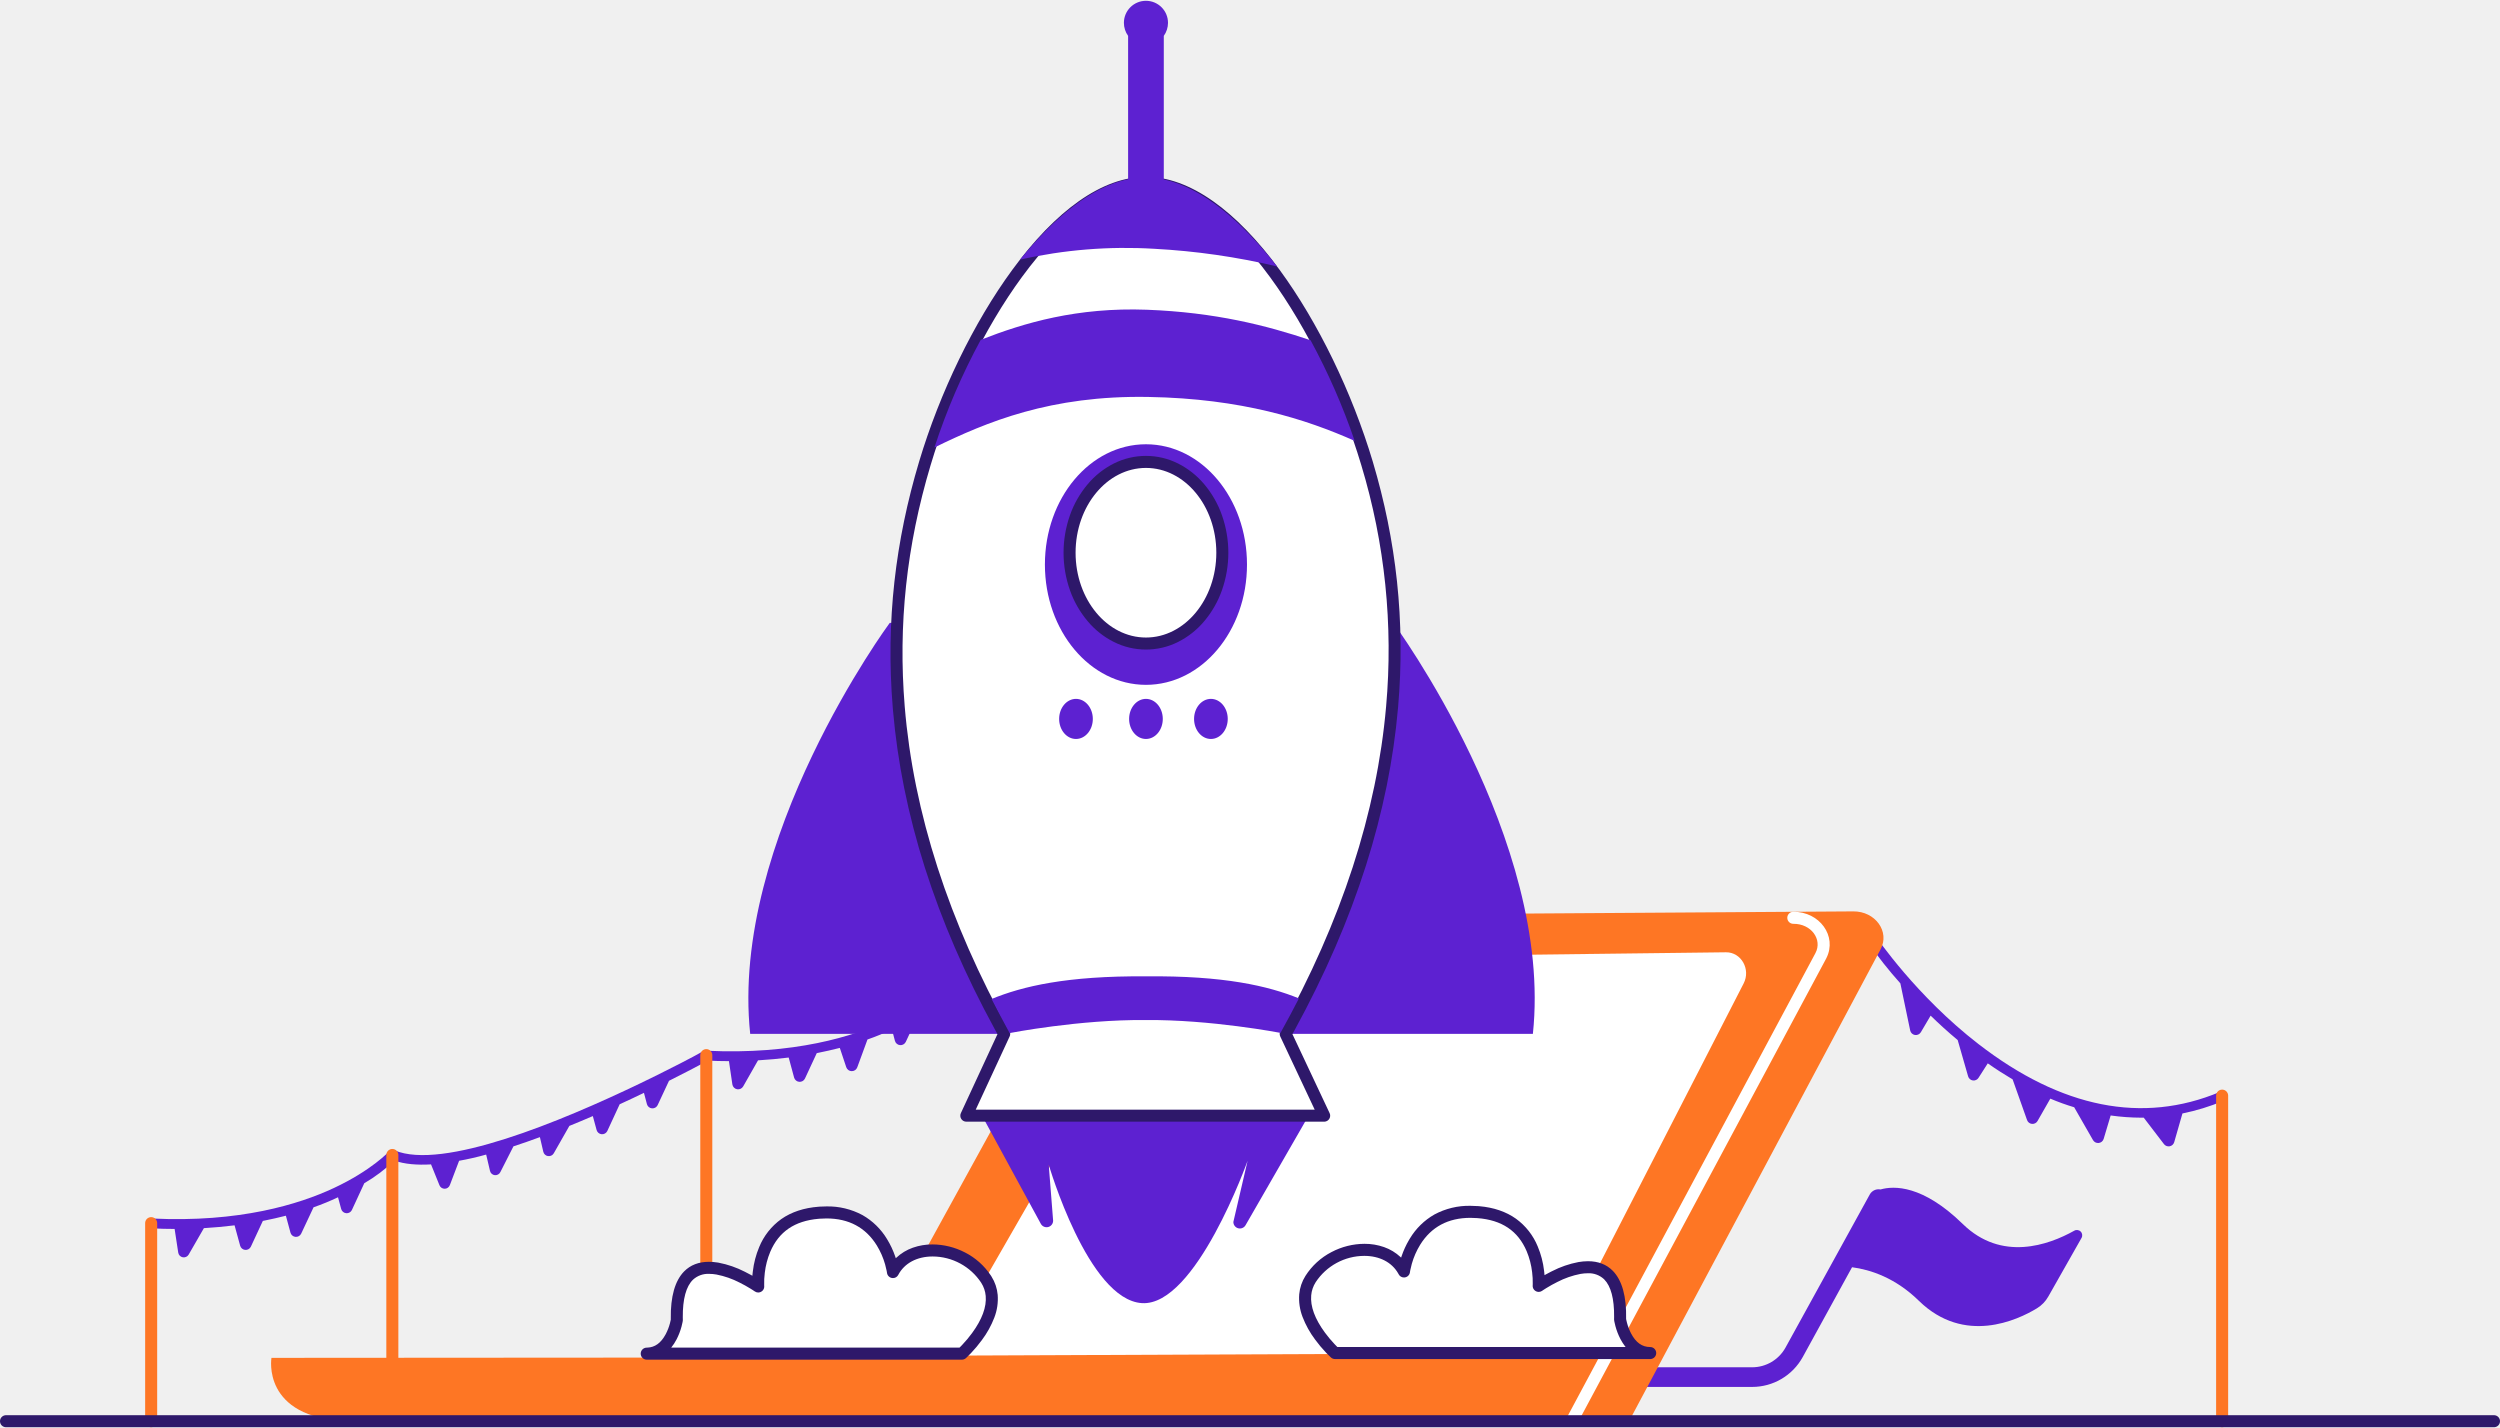
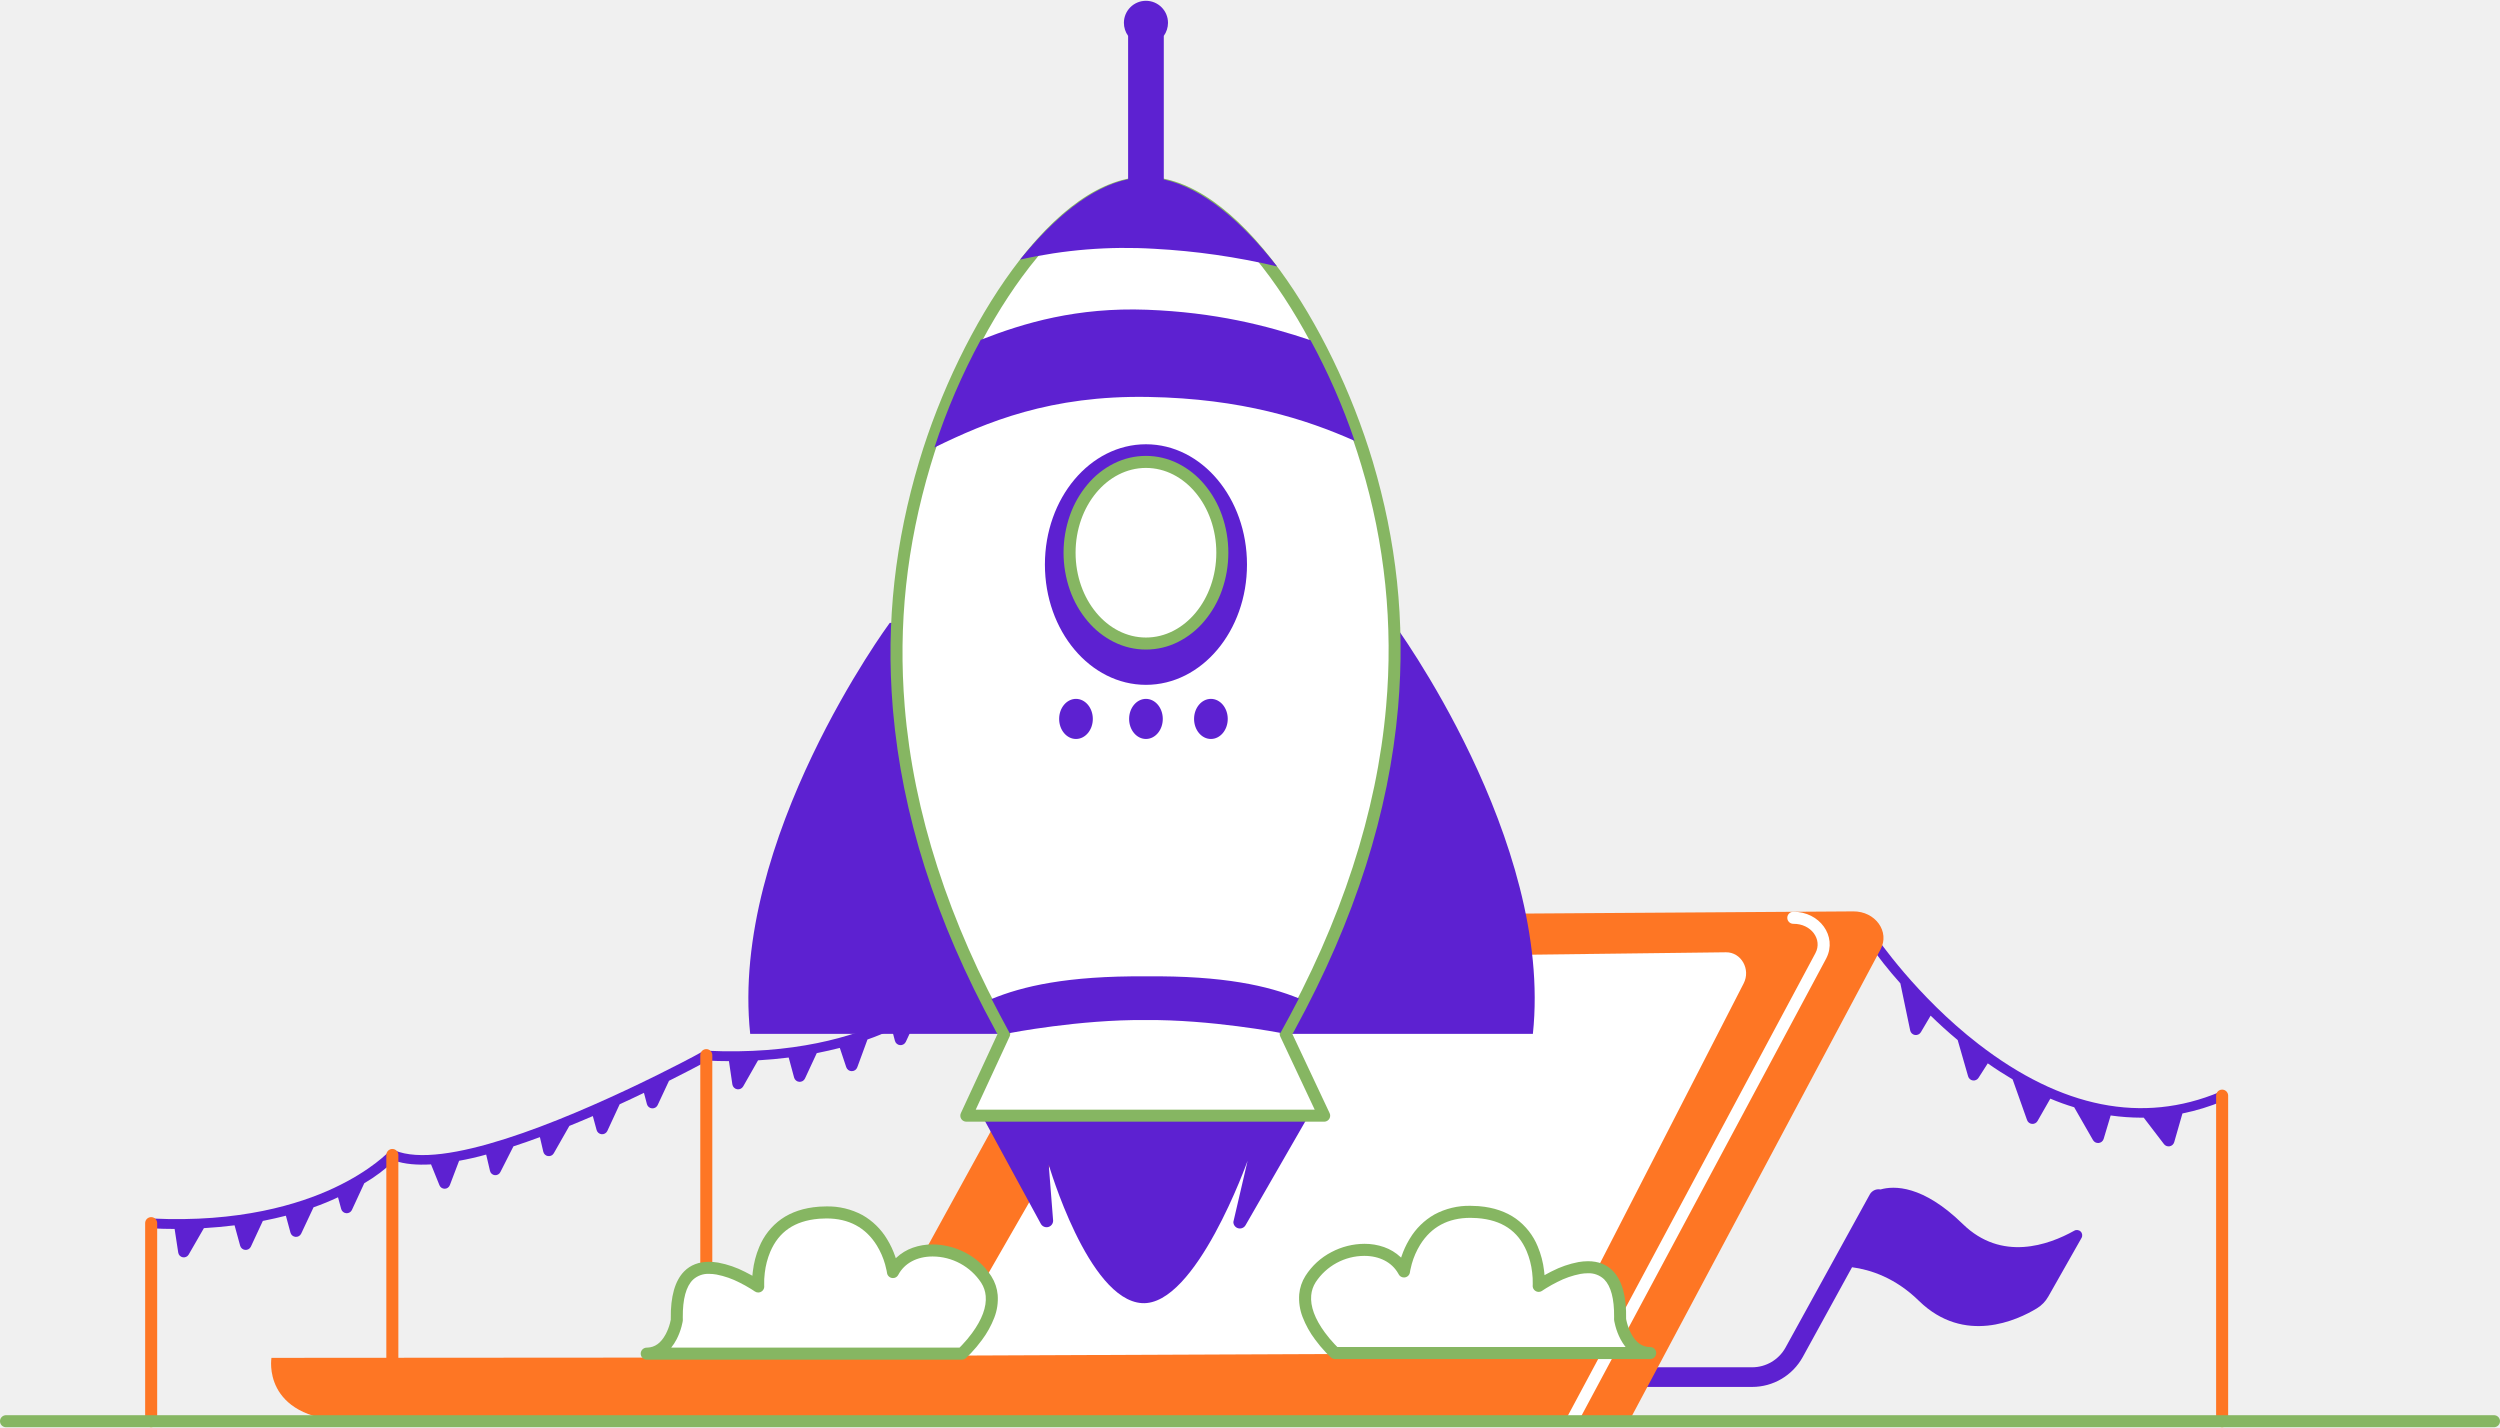
<svg xmlns="http://www.w3.org/2000/svg" viewBox="0 0 1247 711.9">
  <g id="product_launch_solid_II" data-name="product launch/solid_II" transform="translate(2.5)">
    <g id="product_launch_solid_II-2" data-name="product launch/solid_II" transform="translate(-3)">
      <g id="product_launch_solid_II-3" data-name="product launch_solid_II">
        <path id="flag" d="M302.6,21.456c-12.7,7.1-36.2,15.6-55.6-3.4-20-19.5-34.3-19.1-41-17.2a5.036,5.036,0,0,0-5.3,2.4l-42.1,76.5a19.015,19.015,0,0,1-16.6,9.8H4.9a4.9,4.9,0,1,0,0,9.8H142a28.78,28.78,0,0,0,25.2-14.9l24.6-44.8c9.2,1.2,21.7,5.3,33.4,16.8,22.6,22,49.1,9.6,58.8,3.7a16.13,16.13,0,0,0,5.7-5.9l16.5-29.1A2.652,2.652,0,0,0,302.6,21.456Z" transform="translate(732.5 592.444)" fill="#5d21d1" />
        <g id="flags" transform="translate(73 466)">
          <path id="Path" d="M280.843,1.417a2.43,2.43,0,0,0-3.4-1.1c-.4.2-4.6,2.8-22.9,11.9l-8.4,4.1c-39.9,19.2-98.8,43.6-122.7,33.5a2.443,2.443,0,0,0-2.8.6c-.1.1-8.7,9.4-27.5,18.2-17.3,8.1-47.1,17.3-90.6,15.2a2.362,2.362,0,0,0-2.5,2.8,2.559,2.559,0,0,0,2.4,2.1c3.9.2,7.6.3,11.3.3l1.8,11.8a2.81,2.81,0,0,0,5.2,1l7.6-13.2c5.3-.3,10.4-.8,15.3-1.4l2.8,10.2a2.864,2.864,0,0,0,5.3.5l6-12.9c4.1-.8,7.9-1.7,11.5-2.6l2.3,8.5a2.864,2.864,0,0,0,5.3.5l6.2-13.2a122.609,122.609,0,0,0,12.2-5l1.6,5.9a2.864,2.864,0,0,0,5.3.5l6.2-13.4a80.144,80.144,0,0,0,15-11.3c5.1,1.8,11.3,2.3,18.3,1.9l4.2,10.4a2.778,2.778,0,0,0,5.2-.1l4.6-12.1c4.4-.8,8.9-1.8,13.5-3.1l1.9,8.1a2.76,2.76,0,0,0,5.2.6l6.5-12.8c4.4-1.4,8.8-3,13.2-4.6l1.7,7.3a2.833,2.833,0,0,0,5.2.8l7.8-13.7c3.9-1.6,7.8-3.2,11.7-4.9l1.9,7a2.864,2.864,0,0,0,5.3.5l6.2-13.4c4.2-1.9,8.2-3.8,12.1-5.7l1.5,5.7a2.864,2.864,0,0,0,5.3.5l5.7-12.2c15.5-7.8,18.4-9.6,19.9-10.4A3.181,3.181,0,0,0,280.843,1.417Z" transform="translate(0.857 57.983)" fill="#5d21d1" />
          <path id="Path-2" data-name="Path" d="M123.443.2a2.443,2.443,0,0,0-2.8.6c-.1.1-8.7,9.4-27.5,18.2-17.3,8.1-47.1,17.3-90.6,15.2A2.362,2.362,0,0,0,.043,37a2.559,2.559,0,0,0,2.4,2.1c3.9.2,7.6.3,11.3.3l1.7,11.6a2.909,2.909,0,0,0,5.4,1l7.4-13c5.3-.3,10.4-.8,15.3-1.4l2.7,10a2.9,2.9,0,0,0,5.4.5l5.9-12.7c4.1-.8,7.9-1.7,11.5-2.6l3.2,9.6a2.915,2.915,0,0,0,5.5.1l5.1-13.9a122.609,122.609,0,0,0,12.2-5l1.5,5.7a2.9,2.9,0,0,0,5.4.5l6.1-13.1a80.144,80.144,0,0,0,15-11.3" transform="translate(277.357 23.9)" fill="#5d21d1" />
          <path id="Path-3" data-name="Path" d="M179.077,79.877a2.39,2.39,0,0,0-3.2-1.4c-38.5,16.1-79,8-120.3-23.9-31.1-24-50.9-53.3-51.1-53.5a2.544,2.544,0,0,0-3.4-.7,2.544,2.544,0,0,0-.7,3.4,210.417,210.417,0,0,0,16.2,20.5l4.9,23.5a2.892,2.892,0,0,0,5.3.9l4.9-8.3c4.2,4.1,8.7,8.2,13.5,12.2l5.2,18.1a2.873,2.873,0,0,0,5.2.7l4.6-7.2c4.1,2.9,8.2,5.5,12.4,8l7.2,20.3a2.887,2.887,0,0,0,5.2.5l6.4-11.2a113.564,113.564,0,0,0,11.9,4.3l9.4,16.4a2.917,2.917,0,0,0,5.3-.6l3.5-11.7a112.468,112.468,0,0,0,15.3,1.1h1.2l10.1,13.2a2.913,2.913,0,0,0,5.1-1l4.1-14.3a109.057,109.057,0,0,0,20.2-6.2A2.469,2.469,0,0,0,179.077,79.877Z" transform="translate(858.823 0.223)" fill="#5d21d1" />
          <path id="Path-4" data-name="Path" d="M3,0A3,3,0,0,1,5.995,2.824L6,3v98.8a3,3,0,0,1-5.995.176L0,101.8V3A3,3,0,0,1,3,0Z" transform="translate(-0.1 141.1)" fill="#fe7624" />
          <path id="Path-5" data-name="Path" d="M3,0A3,3,0,0,1,5.995,2.824L6,3V134.2a3,3,0,0,1-5.995.176L0,134.2V3A3,3,0,0,1,3,0Z" transform="translate(120.2 107.1)" fill="#fe7624" />
          <path id="Path-6" data-name="Path" d="M3,0A3,3,0,0,1,5.995,2.824L6,3V183.8a3,3,0,0,1-5.995.176L0,183.8V3A3,3,0,0,1,3,0Z" transform="translate(276.8 57.3)" fill="#fe7624" />
          <path id="Path-7" data-name="Path" d="M3,0A3,3,0,0,1,5.995,2.824L6,3V165.4a3,3,0,0,1-5.995.176L0,165.4V3A3,3,0,0,1,3,0Z" transform="translate(1032.9 77.5)" fill="#fe7624" />
        </g>
        <g id="laptop_1_" transform="translate(135 454)">
          <path id="laptop" d="M789.19,0l-362,2.4a14.982,14.982,0,0,0-13.4,7.6L296.99,222.5l-296.8.2s-5.1,29.8,37.6,31.6l640-.8L802.79,19C807.59,10.1,800.19-.1,789.19,0Z" transform="translate(0.71 0.599)" fill="#fe7624" />
          <path id="screen" d="M0,201.2l305.7-1.3L400.3,15.6C404,8.5,399.1-.1,391.5,0L113.7,3.4Z" transform="translate(334.9 20.999)" fill="#fff" />
          <path id="Path-8" data-name="Path" d="M113.074,0c13.1-.117,22.03,12.112,16.543,23.084l-.171.332-123.8,231.3a3,3,0,0,1-5.371-2.668l.081-.164L124.148,20.6c3.584-6.788-2.091-14.68-11.02-14.6a3,3,0,1,1-.054-6Z" transform="translate(646.899 0.799)" fill="#fff" />
        </g>
        <g id="rocket_3_" transform="translate(373)">
          <path id="Path-9" data-name="Path" d="M0,0,33.5,61.6A3.267,3.267,0,0,0,39.6,60L37.4,32S57,99.4,83.9,101.1s52.7-71,52.7-71l-7.1,30.5a3.255,3.255,0,0,0,6.1,1.6L171.4,0" transform="translate(113.2 548.9)" fill="#5d21d1" />
          <path id="Path-10" data-name="Path" d="M70.517,2.3s-79.9,108.2-69.6,205h176.3V0Z" transform="translate(0.783 308.4)" fill="#5d21d1" />
          <path id="Path-11" data-name="Path" d="M106.7,2.3s79.9,108.2,69.6,205H0V0Z" transform="translate(215.8 308.4)" fill="#5d21d1" />
          <path id="Path-12" data-name="Path" d="M194.114,424.5c67.7-121.7,60.3-218.3,40.6-284.5-19.8-66.2-66.2-140-110.3-140s-90.5,73.8-110.3,140-28.1,162.8,39.6,284.5l-18.9,40.8h178.5l-19.2-40.8Z" transform="translate(74.686 91.2)" fill="#fff" />
-           <path id="Path_2_" d="M216.327,471.3H37.826a3,3,0,0,1-2.722-4.262L53.364,427.62l-1.126-2.046c-7.471-13.66-14.229-27.458-20.086-41.011a427.659,427.659,0,0,1-15.069-40.2A379.514,379.514,0,0,1,6.847,304.935a348.758,348.758,0,0,1-5.589-38.674l-.133-1.579C.25,254.036-.117,243.316.033,232.821c.148-10.3.8-20.707,1.936-30.93,1.113-10.008,2.726-20.159,4.8-30.169,2.02-9.771,4.539-19.723,7.487-29.581,10.374-34.684,27.32-69.58,46.492-95.739,10.9-14.871,22.071-26.393,33.2-34.245C105.387,4.09,116.651,0,127.427,0S149.466,4.09,160.9,12.157c11.134,7.852,22.305,19.373,33.2,34.245,19.173,26.16,36.119,61.056,46.493,95.743,2.913,9.789,5.4,19.7,7.378,29.46,2.029,9.986,3.6,20.131,4.669,30.154,1.091,10.231,1.695,20.656,1.793,30.986.1,10.523-.321,21.274-1.252,31.955a350.841,350.841,0,0,1-5.652,38.993,383.143,383.143,0,0,1-10.354,39.789,432.855,432.855,0,0,1-15.239,40.608c-5.923,13.694-12.756,27.64-20.309,41.449l-1.142,2.073,18.548,39.413a2.956,2.956,0,0,1-.138,2.814,2.99,2.99,0,0,1-2.4,1.459ZM127.427,6c-9.664,0-19.943,3.853-30.551,11.451-10.439,7.477-20.967,18.41-31.291,32.5C46.8,75.575,30.186,109.8,20,143.86,7.974,184.069,3.756,223.43,7.1,264.192c4.344,52.886,21.921,107.34,52.244,161.85a3.008,3.008,0,0,1,.1,2.719L42.521,465.3H211.6l-17.186-36.523a2.992,2.992,0,0,1,0-2.552l.094-.183c30.375-54.6,48.109-109.063,52.709-161.865A317.74,317.74,0,0,0,234.852,143.86c-10.186-34.055-26.8-68.284-45.583-93.911-10.325-14.087-20.853-25.02-31.292-32.5C147.369,9.853,137.091,6,127.427,6Z" transform="translate(71.674 88.2)" fill="#2e186a" />
+           <path id="Path_2_" d="M216.327,471.3H37.826a3,3,0,0,1-2.722-4.262L53.364,427.62l-1.126-2.046c-7.471-13.66-14.229-27.458-20.086-41.011a427.659,427.659,0,0,1-15.069-40.2A379.514,379.514,0,0,1,6.847,304.935a348.758,348.758,0,0,1-5.589-38.674l-.133-1.579C.25,254.036-.117,243.316.033,232.821c.148-10.3.8-20.707,1.936-30.93,1.113-10.008,2.726-20.159,4.8-30.169,2.02-9.771,4.539-19.723,7.487-29.581,10.374-34.684,27.32-69.58,46.492-95.739,10.9-14.871,22.071-26.393,33.2-34.245C105.387,4.09,116.651,0,127.427,0S149.466,4.09,160.9,12.157c11.134,7.852,22.305,19.373,33.2,34.245,19.173,26.16,36.119,61.056,46.493,95.743,2.913,9.789,5.4,19.7,7.378,29.46,2.029,9.986,3.6,20.131,4.669,30.154,1.091,10.231,1.695,20.656,1.793,30.986.1,10.523-.321,21.274-1.252,31.955a350.841,350.841,0,0,1-5.652,38.993,383.143,383.143,0,0,1-10.354,39.789,432.855,432.855,0,0,1-15.239,40.608c-5.923,13.694-12.756,27.64-20.309,41.449l-1.142,2.073,18.548,39.413a2.956,2.956,0,0,1-.138,2.814,2.99,2.99,0,0,1-2.4,1.459ZM127.427,6c-9.664,0-19.943,3.853-30.551,11.451-10.439,7.477-20.967,18.41-31.291,32.5C46.8,75.575,30.186,109.8,20,143.86,7.974,184.069,3.756,223.43,7.1,264.192c4.344,52.886,21.921,107.34,52.244,161.85a3.008,3.008,0,0,1,.1,2.719L42.521,465.3H211.6l-17.186-36.523a2.992,2.992,0,0,1,0-2.552l.094-.183c30.375-54.6,48.109-109.063,52.709-161.865A317.74,317.74,0,0,0,234.852,143.86c-10.186-34.055-26.8-68.284-45.583-93.911-10.325-14.087-20.853-25.02-31.292-32.5C147.369,9.853,137.091,6,127.427,6Z" transform="translate(71.674 88.2)" fill="#86B662" />
          <ellipse id="Oval" cx="50.4" cy="60" rx="50.4" ry="60" transform="translate(148.7 221.6)" fill="#5d21d1" />
          <ellipse id="Oval-2" data-name="Oval" cx="8.4" cy="10" rx="8.4" ry="10" transform="translate(190.7 348.6)" fill="#5d21d1" />
          <ellipse id="Oval-3" data-name="Oval" cx="8.4" cy="10" rx="8.4" ry="10" transform="translate(223.1 348.6)" fill="#5d21d1" />
          <ellipse id="Oval-4" data-name="Oval" cx="8.4" cy="10" rx="8.4" ry="10" transform="translate(155.8 348.6)" fill="#5d21d1" />
          <ellipse id="Oval-5" data-name="Oval" cx="38.1" cy="45.3" rx="38.1" ry="45.3" transform="translate(161 230.4)" fill="#fff" />
-           <path id="Oval_2_" d="M41.1,96.6a35.71,35.71,0,0,1-16.051-3.81A41.224,41.224,0,0,1,11.991,82.414,49.391,49.391,0,0,1,3.212,67.057a56.369,56.369,0,0,1,0-37.514,49.393,49.393,0,0,1,8.779-15.358A41.225,41.225,0,0,1,25.049,3.81a35.713,35.713,0,0,1,32.1,0A41.223,41.223,0,0,1,70.209,14.186a49.393,49.393,0,0,1,8.778,15.358,56.371,56.371,0,0,1,0,37.514,49.391,49.391,0,0,1-8.778,15.357A41.223,41.223,0,0,1,57.151,92.79,35.71,35.71,0,0,1,41.1,96.6ZM41.1,6C21.746,6,6,24.976,6,48.3S21.746,90.6,41.1,90.6,76.2,71.625,76.2,48.3,60.455,6,41.1,6Z" transform="translate(158 227.4)" fill="#2e186a" />
+           <path id="Oval_2_" d="M41.1,96.6a35.71,35.71,0,0,1-16.051-3.81A41.224,41.224,0,0,1,11.991,82.414,49.391,49.391,0,0,1,3.212,67.057a56.369,56.369,0,0,1,0-37.514,49.393,49.393,0,0,1,8.779-15.358A41.225,41.225,0,0,1,25.049,3.81a35.713,35.713,0,0,1,32.1,0A41.223,41.223,0,0,1,70.209,14.186a49.393,49.393,0,0,1,8.778,15.358,56.371,56.371,0,0,1,0,37.514,49.391,49.391,0,0,1-8.778,15.357A41.223,41.223,0,0,1,57.151,92.79,35.71,35.71,0,0,1,41.1,96.6ZM41.1,6C21.746,6,6,24.976,6,48.3S21.746,90.6,41.1,90.6,76.2,71.625,76.2,48.3,60.455,6,41.1,6Z" transform="translate(158 227.4)" fill="#86B662" />
          <path id="Path-13" data-name="Path" d="M71.7,89.1V17.5A11.2,11.2,0,0,0,73.8,11a11,11,0,0,0-22,0,11.2,11.2,0,0,0,2.1,6.5V89c-18.5,3.8-37,19.3-53.9,40.1a239.042,239.042,0,0,1,67-5.4,345.825,345.825,0,0,1,61.2,8.8C110.7,110.1,91.1,93.3,71.7,89.1Z" transform="translate(136.3 0.4)" fill="#5d21d1" />
          <path id="Path-14" data-name="Path" d="M187.6,15.343c-22.1-7.4-47.5-13.9-81.6-15.2-34.8-1.3-61.2,6.5-82.9,15A320.817,320.817,0,0,0,0,68.843c26-12.7,57.9-26.1,106.8-25.2,46.5.8,78.5,11.1,102.8,21.9A322.659,322.659,0,0,0,187.6,15.343Z" transform="translate(93.6 154.357)" fill="#5d21d1" />
          <path id="Path-15" data-name="Path" d="M144.1,28.222c3.2-5.8,6.3-11.5,9.2-17.2C138,4.822,116-.378,76.9.022c-39.5-.3-61.6,5-76.9,11.3,2.9,5.6,5.9,11.3,9,17,0,0,34.7-6.8,67.8-6.5C109.4,21.522,144.1,28.222,144.1,28.222Z" transform="translate(122.1 486.978)" fill="#5d21d1" />
        </g>
        <g id="clouds" transform="translate(320 601)">
          <path id="cloud_1_" d="M172.136,70.439H14.936s-22.6-20.3-12.2-36.9,37.7-20.6,46.6-3.8c0,0,3.9-32.1,36.8-29.6,33,2.5,30.4,36.8,30.4,36.8s41.7-29.5,40.6,16.6C157.036,53.439,159.636,70.439,172.136,70.439Z" transform="translate(331.464 3.461)" fill="#fff" />
-           <path id="cloud_2_" d="M175.139,76.442H17.939a3,3,0,0,1-2.005-.769c-.308-.277-.983-.9-2.045-2l-.46-.481A66.383,66.383,0,0,1,8.05,66.764a46.6,46.6,0,0,1-6.3-11.352A26.03,26.03,0,0,1,.09,44.125,20.621,20.621,0,0,1,3.2,34.949,33.746,33.746,0,0,1,16.189,23.075a35.576,35.576,0,0,1,16.427-4.118,28.994,28.994,0,0,1,9.79,1.63,23.209,23.209,0,0,1,8.24,5l.268.261.226-.684A43.553,43.553,0,0,1,54.9,16.952l.4-.66A33.763,33.763,0,0,1,67.522,4.331,36.426,36.426,0,0,1,85.5,0c1.257,0,2.558.05,3.867.15L89.9.193c7.2.621,13.363,2.725,18.317,6.252a32.045,32.045,0,0,1,10.847,13.848,44.6,44.6,0,0,1,3.162,12.092c.09.741.164,1.47.219,2.167l0,.046.633-.356c.752-.419,1.532-.836,2.319-1.237l.8-.4a48.739,48.739,0,0,1,13.146-4.54,28.565,28.565,0,0,1,4.791-.43c5.1,0,9.257,1.613,12.372,4.794,4.641,4.741,6.874,12.811,6.636,23.985l.016.1.08.417c.088.433.206.928.341,1.433a25.984,25.984,0,0,0,2,5.211c2.4,4.623,5.528,6.87,9.563,6.87l.2.005a3,3,0,0,1,0,5.989l-.2.005ZM32.538,24.973A29.105,29.105,0,0,0,8.281,38.134a14.48,14.48,0,0,0-2.215,6.529c-.492,5.46,1.8,11.7,6.825,18.554a60.344,60.344,0,0,0,4.891,5.845c.354.374.714.743,1.1,1.128l.254.25H162.912l-.373-.472a24.417,24.417,0,0,1-2.107-3.29l-.18-.342a31.976,31.976,0,0,1-2.466-6.417c-.2-.729-.366-1.464-.491-2.124l-.034-.185c-.032-.177-.058-.339-.077-.481l-.021-.158-.02-.223,0-.355,0-.1.016-.92c.08-9-1.581-15.282-4.936-18.671l-.187-.184a11.135,11.135,0,0,0-8.013-2.878,21.913,21.913,0,0,0-3.666.334,42.825,42.825,0,0,0-11.5,4.006c-1.867.923-3.721,1.951-5.509,3.057-.334.207-.665.416-.985.622l-.7.459-.534.363a2.962,2.962,0,0,1-1.582.464,3.047,3.047,0,0,1-2.225-.978,2.951,2.951,0,0,1-.777-2.256l.013-.247.016-.439a40.1,40.1,0,0,0-.31-5.916,38.651,38.651,0,0,0-2.725-10.467C109.2,12.461,101.142,7.059,88.911,6.133,87.747,6.044,86.6,6,85.487,6,74.366,6,65.925,10.525,60.4,19.452a37.789,37.789,0,0,0-4.148,9.472c-.309,1.074-.562,2.119-.751,3.108-.077.4-.123.678-.149.841l-.058.407a2.971,2.971,0,0,1-2.976,2.465,2.936,2.936,0,0,1-2.627-1.6l-.228-.415C46.3,28.165,40.136,24.972,32.538,24.973Z" transform="translate(328.461 0.459)" fill="#2e186a" />
+           <path id="cloud_2_" d="M175.139,76.442H17.939a3,3,0,0,1-2.005-.769c-.308-.277-.983-.9-2.045-2l-.46-.481A66.383,66.383,0,0,1,8.05,66.764a46.6,46.6,0,0,1-6.3-11.352A26.03,26.03,0,0,1,.09,44.125,20.621,20.621,0,0,1,3.2,34.949,33.746,33.746,0,0,1,16.189,23.075a35.576,35.576,0,0,1,16.427-4.118,28.994,28.994,0,0,1,9.79,1.63,23.209,23.209,0,0,1,8.24,5l.268.261.226-.684A43.553,43.553,0,0,1,54.9,16.952l.4-.66A33.763,33.763,0,0,1,67.522,4.331,36.426,36.426,0,0,1,85.5,0c1.257,0,2.558.05,3.867.15L89.9.193c7.2.621,13.363,2.725,18.317,6.252a32.045,32.045,0,0,1,10.847,13.848,44.6,44.6,0,0,1,3.162,12.092c.09.741.164,1.47.219,2.167l0,.046.633-.356c.752-.419,1.532-.836,2.319-1.237l.8-.4a48.739,48.739,0,0,1,13.146-4.54,28.565,28.565,0,0,1,4.791-.43c5.1,0,9.257,1.613,12.372,4.794,4.641,4.741,6.874,12.811,6.636,23.985l.016.1.08.417c.088.433.206.928.341,1.433a25.984,25.984,0,0,0,2,5.211c2.4,4.623,5.528,6.87,9.563,6.87l.2.005a3,3,0,0,1,0,5.989l-.2.005ZM32.538,24.973A29.105,29.105,0,0,0,8.281,38.134a14.48,14.48,0,0,0-2.215,6.529c-.492,5.46,1.8,11.7,6.825,18.554a60.344,60.344,0,0,0,4.891,5.845c.354.374.714.743,1.1,1.128l.254.25H162.912l-.373-.472a24.417,24.417,0,0,1-2.107-3.29l-.18-.342a31.976,31.976,0,0,1-2.466-6.417c-.2-.729-.366-1.464-.491-2.124l-.034-.185c-.032-.177-.058-.339-.077-.481l-.021-.158-.02-.223,0-.355,0-.1.016-.92c.08-9-1.581-15.282-4.936-18.671l-.187-.184a11.135,11.135,0,0,0-8.013-2.878,21.913,21.913,0,0,0-3.666.334,42.825,42.825,0,0,0-11.5,4.006c-1.867.923-3.721,1.951-5.509,3.057-.334.207-.665.416-.985.622l-.7.459-.534.363a2.962,2.962,0,0,1-1.582.464,3.047,3.047,0,0,1-2.225-.978,2.951,2.951,0,0,1-.777-2.256l.013-.247.016-.439a40.1,40.1,0,0,0-.31-5.916,38.651,38.651,0,0,0-2.725-10.467C109.2,12.461,101.142,7.059,88.911,6.133,87.747,6.044,86.6,6,85.487,6,74.366,6,65.925,10.525,60.4,19.452a37.789,37.789,0,0,0-4.148,9.472c-.309,1.074-.562,2.119-.751,3.108-.077.4-.123.678-.149.841l-.058.407a2.971,2.971,0,0,1-2.976,2.465,2.936,2.936,0,0,1-2.627-1.6l-.228-.415C46.3,28.165,40.136,24.972,32.538,24.973Z" transform="translate(328.461 0.459)" fill="#86B662" />
          <path id="cloud" d="M0,70.439H157.2s22.6-20.3,12.2-36.9-37.7-20.6-46.6-3.8c0,0-3.9-32.1-36.8-29.6-33,2.5-30.4,36.8-30.4,36.8S13.9,7.439,15,53.539C15.1,53.439,12.5,70.339,0,70.439Z" transform="translate(3.1 3.761)" fill="#fff" />
-           <path id="cloud_2_2" data-name="cloud_2_" d="M160.2,76.442H3a3,3,0,0,1-.023-6l.311-.007c3.8-.143,6.782-2.294,9.1-6.577l.173-.326a25.893,25.893,0,0,0,2-5.188c.159-.589.294-1.166.39-1.668L15,56.41l-.008-.46c-.167-10.962,2.081-18.888,6.681-23.558,3.111-3.158,7.261-4.76,12.337-4.76a28.138,28.138,0,0,1,4.341.356l.45.074A48.741,48.741,0,0,1,51.942,32.6c1.04.514,2.09,1.066,3.119,1.639l.632.356.049-.573c.035-.384.071-.739.11-1.084l.065-.555a44.6,44.6,0,0,1,3.162-12.092A32,32,0,0,1,70.1,6.323C75.144,2.784,81.427.707,88.773.15l.551-.04C90.443.037,91.558,0,92.639,0a36.428,36.428,0,0,1,17.978,4.331,33.763,33.763,0,0,1,12.226,11.962A43.192,43.192,0,0,1,127,25.167l.226.684.269-.261a23.209,23.209,0,0,1,8.24-5,28.993,28.993,0,0,1,9.789-1.631,35.584,35.584,0,0,1,16.142,3.969A33.9,33.9,0,0,1,174.58,34.384l.362.565a20.62,20.62,0,0,1,3.107,9.176,26.032,26.032,0,0,1-1.66,11.287,46.59,46.59,0,0,1-6.3,11.352,66.29,66.29,0,0,1-5.378,6.429c-1.123,1.183-1.9,1.921-2.26,2.256l-.246.224A2.991,2.991,0,0,1,160.2,76.442ZM34.117,33.643A11.135,11.135,0,0,0,26.1,36.52c-3.481,3.34-5.2,9.684-5.124,18.854l.014.912.006.12,0,.344-.021.223-.02.158c-.013.089-.029.194-.048.306l-.065.358c-.123.646-.293,1.377-.491,2.114A31.931,31.931,0,0,1,17.886,66.3a24.194,24.194,0,0,1-2.672,4.11l-.023.028H159c.17-.166.344-.339.517-.515l.551-.564.287-.3a60.353,60.353,0,0,0,4.891-5.845c5.02-6.852,7.316-13.095,6.825-18.554a14.481,14.481,0,0,0-2.215-6.529A29.1,29.1,0,0,0,145.6,24.973c-7.81,0-14.061,3.343-17.15,9.173l-.087.155a2.9,2.9,0,0,1-2.54,1.443,2.985,2.985,0,0,1-3-2.641l-.049-.337-.131-.734c-.19-.989-.443-2.034-.751-3.108a37.789,37.789,0,0,0-4.148-9.472C112.214,10.525,103.772,6,92.651,6c-1.108,0-2.26.045-3.424.133l-.523.043C76.762,7.219,68.876,12.607,64.6,22.646a38.65,38.65,0,0,0-2.725,10.467,39.173,39.173,0,0,0-.3,6.251l.026.517a2.944,2.944,0,0,1-.839,2.145,3.056,3.056,0,0,1-2.171.921,2.972,2.972,0,0,1-1.722-.558l-.394-.269-.7-.459-.074-.048-.237-.152-.673-.422c-1.783-1.1-3.636-2.132-5.508-3.057a42.824,42.824,0,0,0-11.5-4.006A21.906,21.906,0,0,0,34.117,33.643Z" transform="translate(0.1 0.759)" fill="#2e186a" />
+           <path id="cloud_2_2" data-name="cloud_2_" d="M160.2,76.442H3a3,3,0,0,1-.023-6l.311-.007c3.8-.143,6.782-2.294,9.1-6.577l.173-.326a25.893,25.893,0,0,0,2-5.188c.159-.589.294-1.166.39-1.668L15,56.41l-.008-.46c-.167-10.962,2.081-18.888,6.681-23.558,3.111-3.158,7.261-4.76,12.337-4.76a28.138,28.138,0,0,1,4.341.356l.45.074A48.741,48.741,0,0,1,51.942,32.6c1.04.514,2.09,1.066,3.119,1.639l.632.356.049-.573c.035-.384.071-.739.11-1.084l.065-.555a44.6,44.6,0,0,1,3.162-12.092A32,32,0,0,1,70.1,6.323C75.144,2.784,81.427.707,88.773.15l.551-.04C90.443.037,91.558,0,92.639,0a36.428,36.428,0,0,1,17.978,4.331,33.763,33.763,0,0,1,12.226,11.962A43.192,43.192,0,0,1,127,25.167l.226.684.269-.261a23.209,23.209,0,0,1,8.24-5,28.993,28.993,0,0,1,9.789-1.631,35.584,35.584,0,0,1,16.142,3.969A33.9,33.9,0,0,1,174.58,34.384l.362.565a20.62,20.62,0,0,1,3.107,9.176,26.032,26.032,0,0,1-1.66,11.287,46.59,46.59,0,0,1-6.3,11.352,66.29,66.29,0,0,1-5.378,6.429c-1.123,1.183-1.9,1.921-2.26,2.256l-.246.224A2.991,2.991,0,0,1,160.2,76.442ZM34.117,33.643A11.135,11.135,0,0,0,26.1,36.52c-3.481,3.34-5.2,9.684-5.124,18.854l.014.912.006.12,0,.344-.021.223-.02.158c-.013.089-.029.194-.048.306l-.065.358c-.123.646-.293,1.377-.491,2.114A31.931,31.931,0,0,1,17.886,66.3a24.194,24.194,0,0,1-2.672,4.11l-.023.028H159c.17-.166.344-.339.517-.515l.551-.564.287-.3a60.353,60.353,0,0,0,4.891-5.845c5.02-6.852,7.316-13.095,6.825-18.554a14.481,14.481,0,0,0-2.215-6.529A29.1,29.1,0,0,0,145.6,24.973c-7.81,0-14.061,3.343-17.15,9.173l-.087.155a2.9,2.9,0,0,1-2.54,1.443,2.985,2.985,0,0,1-3-2.641l-.049-.337-.131-.734c-.19-.989-.443-2.034-.751-3.108a37.789,37.789,0,0,0-4.148-9.472C112.214,10.525,103.772,6,92.651,6c-1.108,0-2.26.045-3.424.133l-.523.043C76.762,7.219,68.876,12.607,64.6,22.646a38.65,38.65,0,0,0-2.725,10.467,39.173,39.173,0,0,0-.3,6.251l.026.517a2.944,2.944,0,0,1-.839,2.145,3.056,3.056,0,0,1-2.171.921,2.972,2.972,0,0,1-1.722-.558l-.394-.269-.7-.459-.074-.048-.237-.152-.673-.422c-1.783-1.1-3.636-2.132-5.508-3.057a42.824,42.824,0,0,0-11.5-4.006A21.906,21.906,0,0,0,34.117,33.643Z" transform="translate(0.1 0.759)" fill="#86B662" />
        </g>
-         <path id="line" d="M1244,0a3,3,0,0,1,.176,5.995L1244,6H3A3,3,0,0,1,2.824.005L3,0Z" transform="translate(0.5 705.9)" fill="#2e186a" />
+         <path id="line" d="M1244,0a3,3,0,0,1,.176,5.995L1244,6H3A3,3,0,0,1,2.824.005L3,0Z" transform="translate(0.5 705.9)" fill="#86B662" />
      </g>
    </g>
  </g>
</svg>
